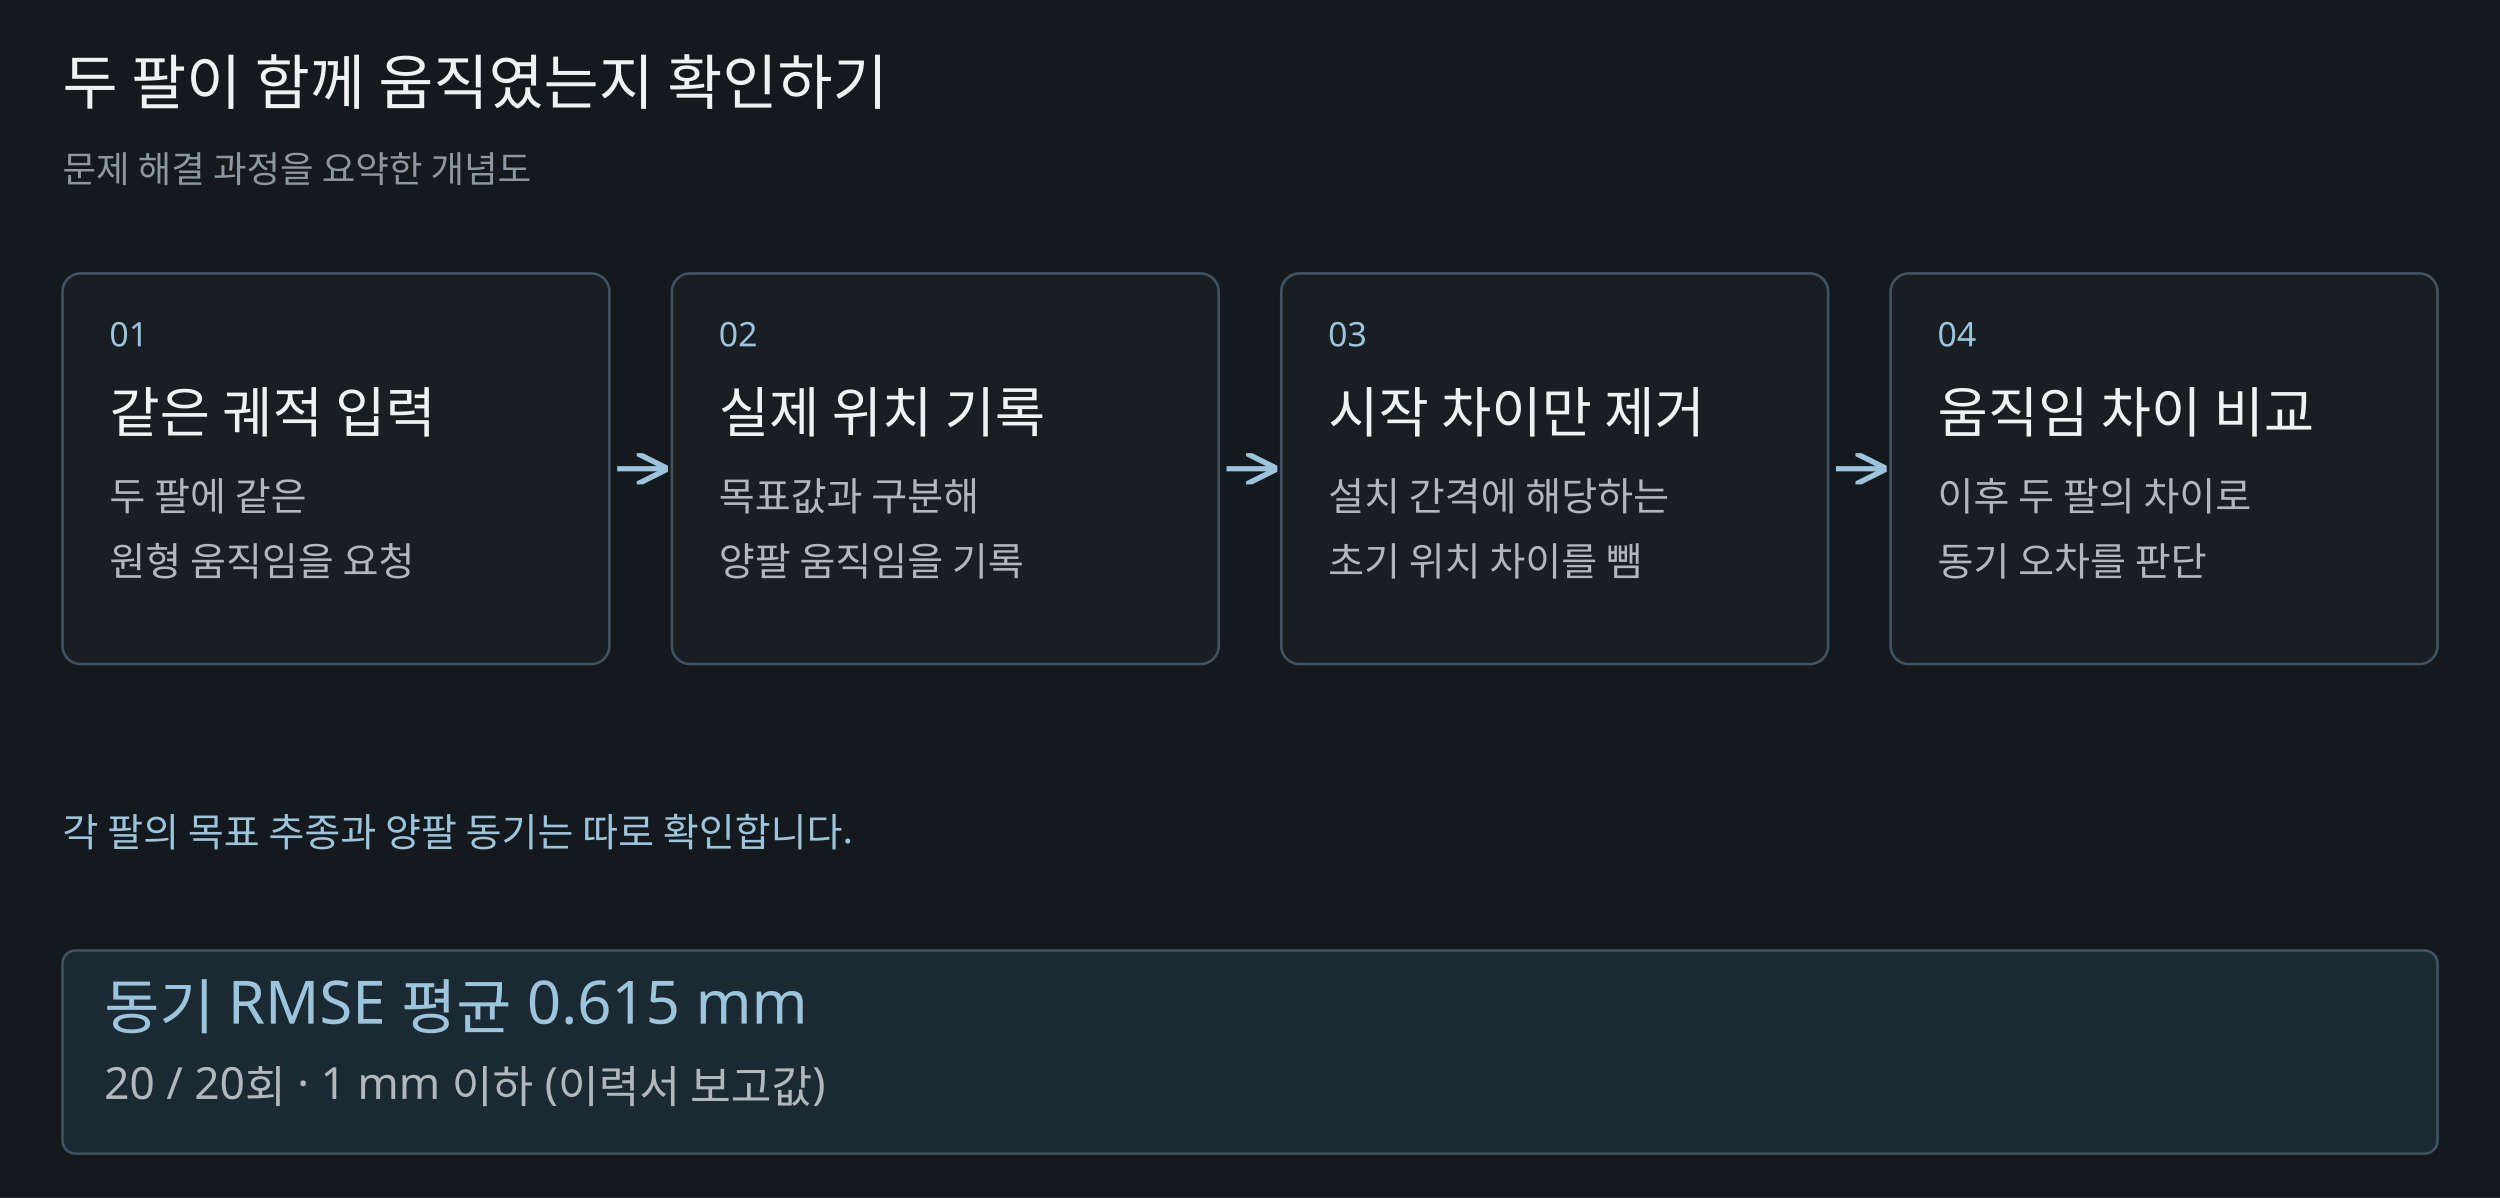
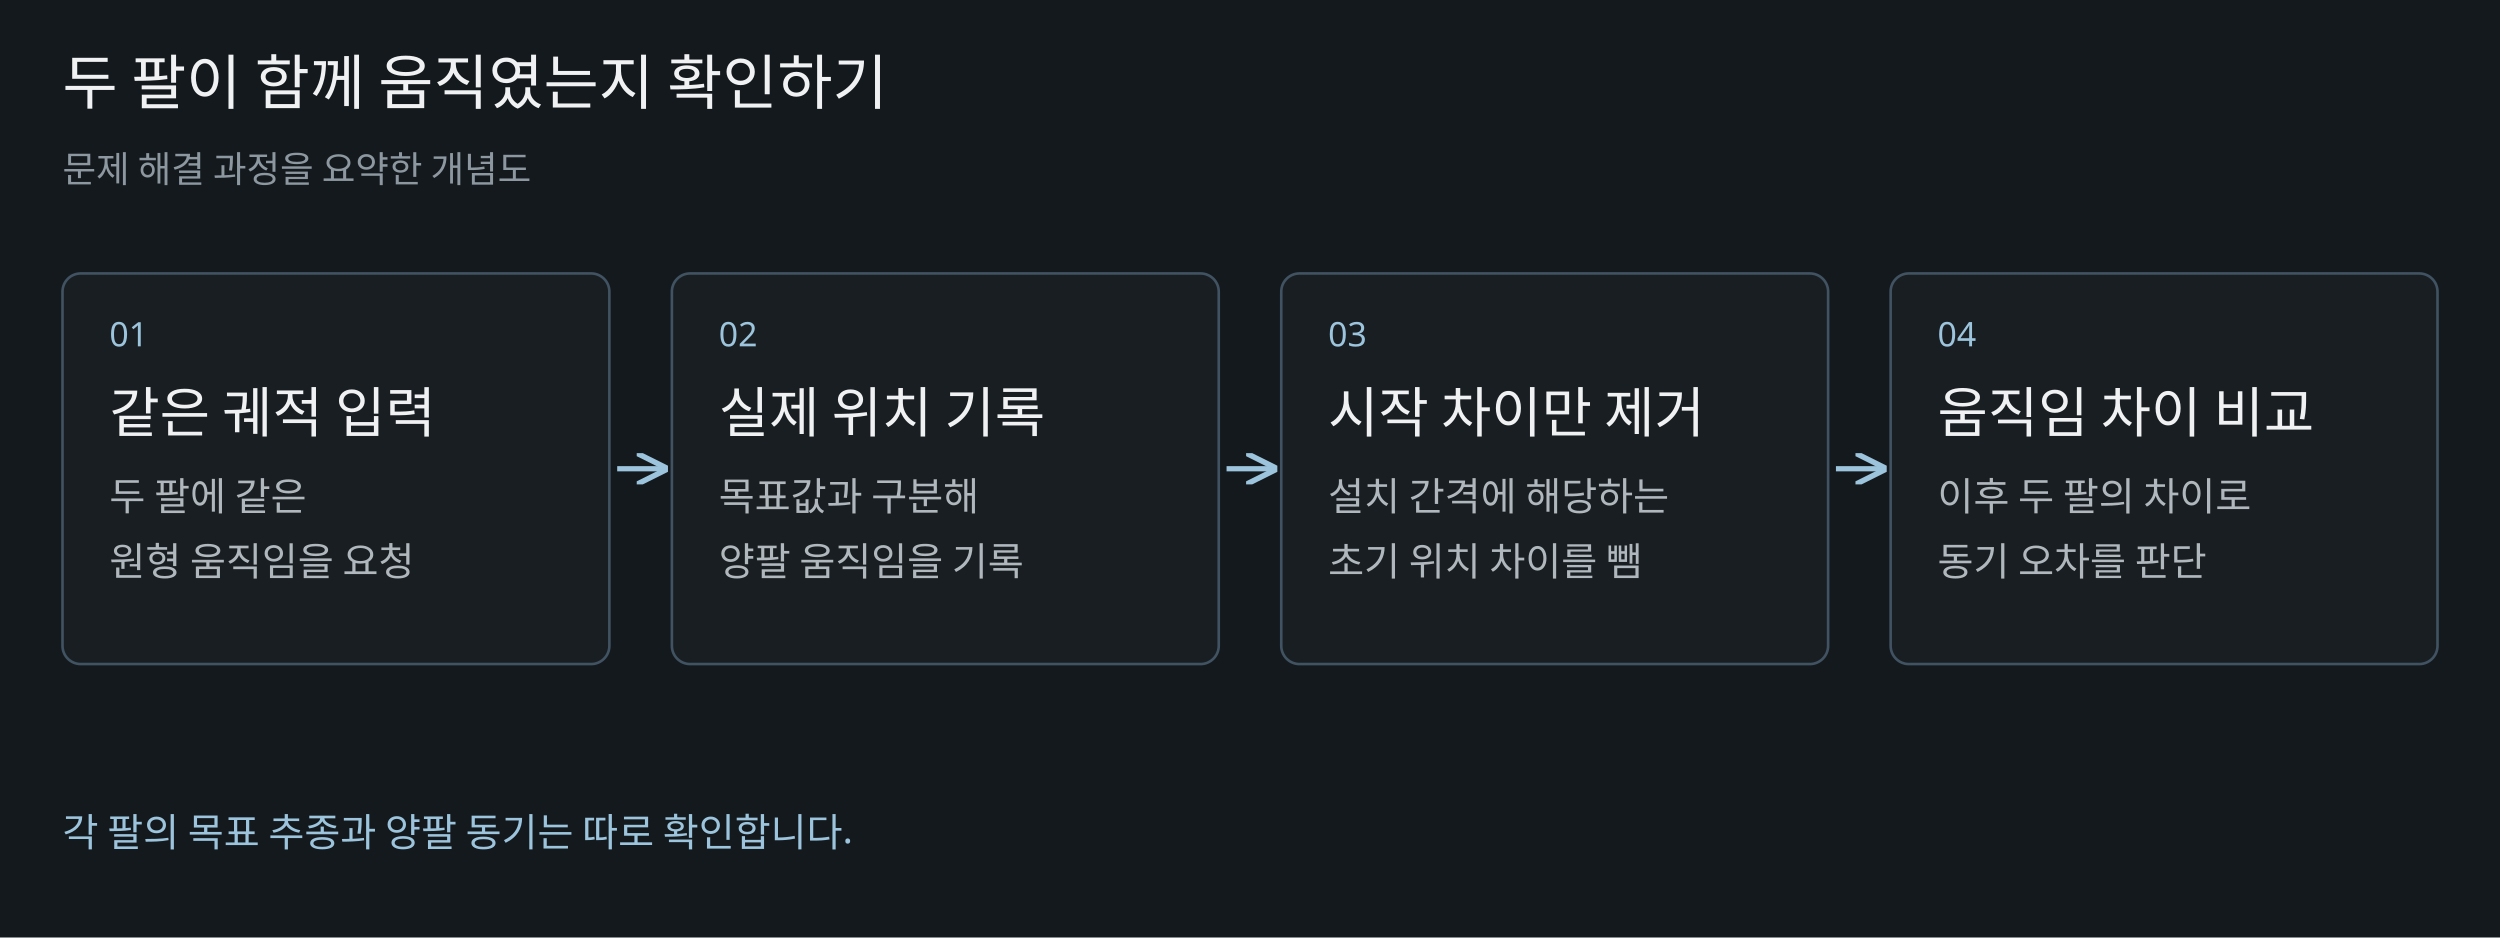
- <svg xmlns="http://www.w3.org/2000/svg" viewBox="0 0 960 460" role="img" aria-labelledby="title">
+ <svg xmlns="http://www.w3.org/2000/svg" viewBox="0 0 960 360" role="img" aria-labelledby="title">
  <defs>
    <marker id="arrow" viewBox="0 0 8 8" refX="7" refY="4" markerWidth="6" markerHeight="6" orient="auto">
      <path d="M0 0L8 4L0 8" fill="none" stroke="#9cc4dc" stroke-width="1.4" />
    </marker>
  </defs>
-   <rect width="960" height="460" fill="#14191d" />
+   <rect width="960" height="360" fill="#14191d" />
  <g font-family="Malgun Gothic,Pretendard,sans-serif">
    <text x="24" y="40" font-size="23" fill="#f0f1f2" text-anchor="start">두 팔이 함께 움직였는지 확인하기</text>
    <text x="24" y="70" font-size="14" fill="#8c979f" text-anchor="start">문제 해결 과정을 요약한 개념도</text>
    <rect x="24" y="105" width="210" height="150" rx="7" fill="#191e22" stroke="#415362" />
    <text x="42" y="133" font-size="13" fill="#9cc4dc" text-anchor="start">01</text>
    <text x="42" y="166" font-size="21" fill="#f0f1f2" text-anchor="start">같은 궤적 입력</text>
    <text x="42" y="196" font-size="15" fill="#b0b8be" text-anchor="start">두 팔에 같은</text>
    <text x="42" y="221" font-size="15" fill="#b0b8be" text-anchor="start">원형 움직임을 요청</text>
    <path d="M237 180L255 180" fill="none" stroke="#9cc4dc" stroke-width="2" marker-end="url(#arrow)" />
    <rect x="258" y="105" width="210" height="150" rx="7" fill="#191e22" stroke="#415362" />
    <text x="276" y="133" font-size="13" fill="#9cc4dc" text-anchor="start">02</text>
    <text x="276" y="166" font-size="21" fill="#f0f1f2" text-anchor="start">실제 위치 기록</text>
    <text x="276" y="196" font-size="15" fill="#b0b8be" text-anchor="start">목표값과 구분해</text>
    <text x="276" y="221" font-size="15" fill="#b0b8be" text-anchor="start">양팔 움직임을 기록</text>
    <path d="M471 180L489 180" fill="none" stroke="#9cc4dc" stroke-width="2" marker-end="url(#arrow)" />
    <rect x="492" y="105" width="210" height="150" rx="7" fill="#191e22" stroke="#415362" />
    <text x="510" y="133" font-size="13" fill="#9cc4dc" text-anchor="start">03</text>
    <text x="510" y="166" font-size="21" fill="#f0f1f2" text-anchor="start">시작 차이만 제거</text>
    <text x="510" y="196" font-size="15" fill="#b0b8be" text-anchor="start">설치 간격에 해당하는</text>
    <text x="510" y="221" font-size="15" fill="#b0b8be" text-anchor="start">초기 위치 차이를 뺌</text>
    <path d="M705 180L723 180" fill="none" stroke="#9cc4dc" stroke-width="2" marker-end="url(#arrow)" />
    <rect x="726" y="105" width="210" height="150" rx="7" fill="#191e22" stroke="#415362" />
    <text x="744" y="133" font-size="13" fill="#9cc4dc" text-anchor="start">04</text>
    <text x="744" y="166" font-size="21" fill="#f0f1f2" text-anchor="start">움직임 차이 비교</text>
    <text x="744" y="196" font-size="15" fill="#b0b8be" text-anchor="start">이후 두 팔의 차이로</text>
    <text x="744" y="221" font-size="15" fill="#b0b8be" text-anchor="start">동기 오차를 판단</text>
    <text x="24" y="325" font-size="15" fill="#9cc4dc" text-anchor="start">각 팔의 목표 추종과 양팔 동기는 따로 확인합니다.</text>
  </g>
-   <g font-family="Malgun Gothic,Pretendard,sans-serif">
-     <rect x="24" y="365" width="912" height="78" rx="5" fill="#1b2932" stroke="#415362" />
-     <text x="40" y="395" font-size="23" fill="#9cc4dc">동기 RMSE 평균 0.615 mm</text>
-     <text x="40" y="422" font-size="17" fill="#b0b8be">20 / 20회 · 1 mm 이하 (이력서 보고값)</text>
-   </g>
</svg>
